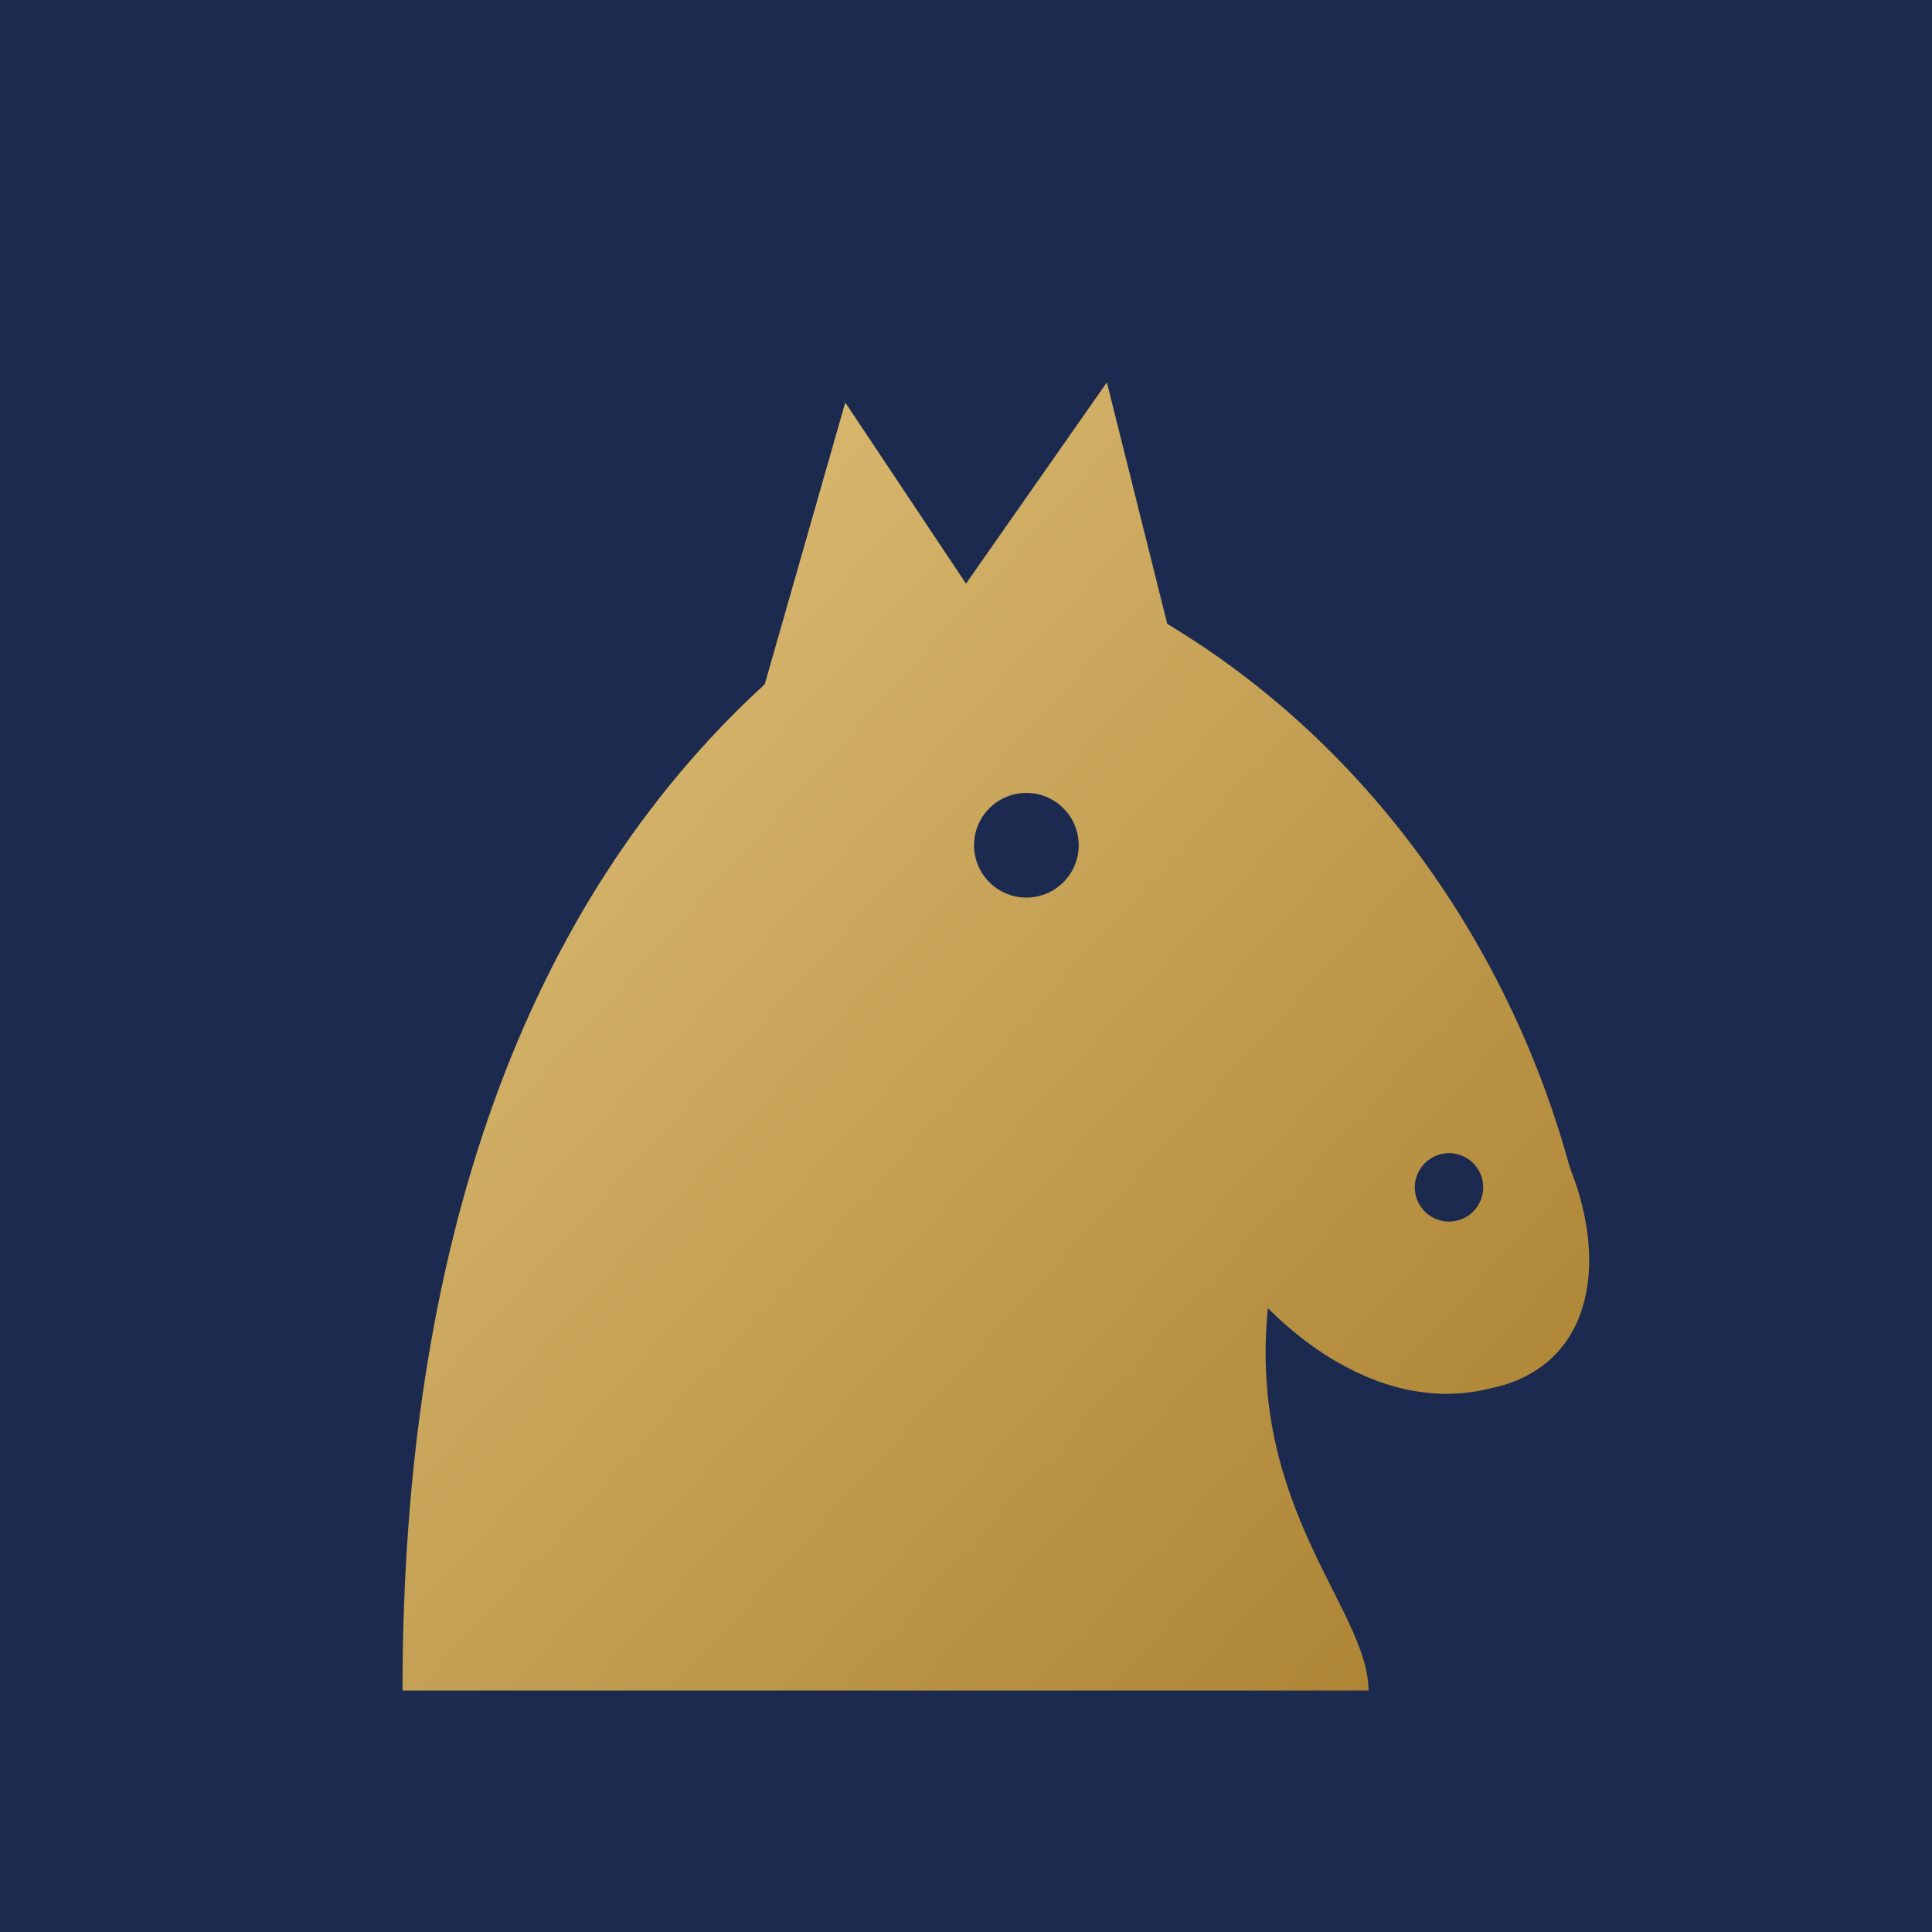
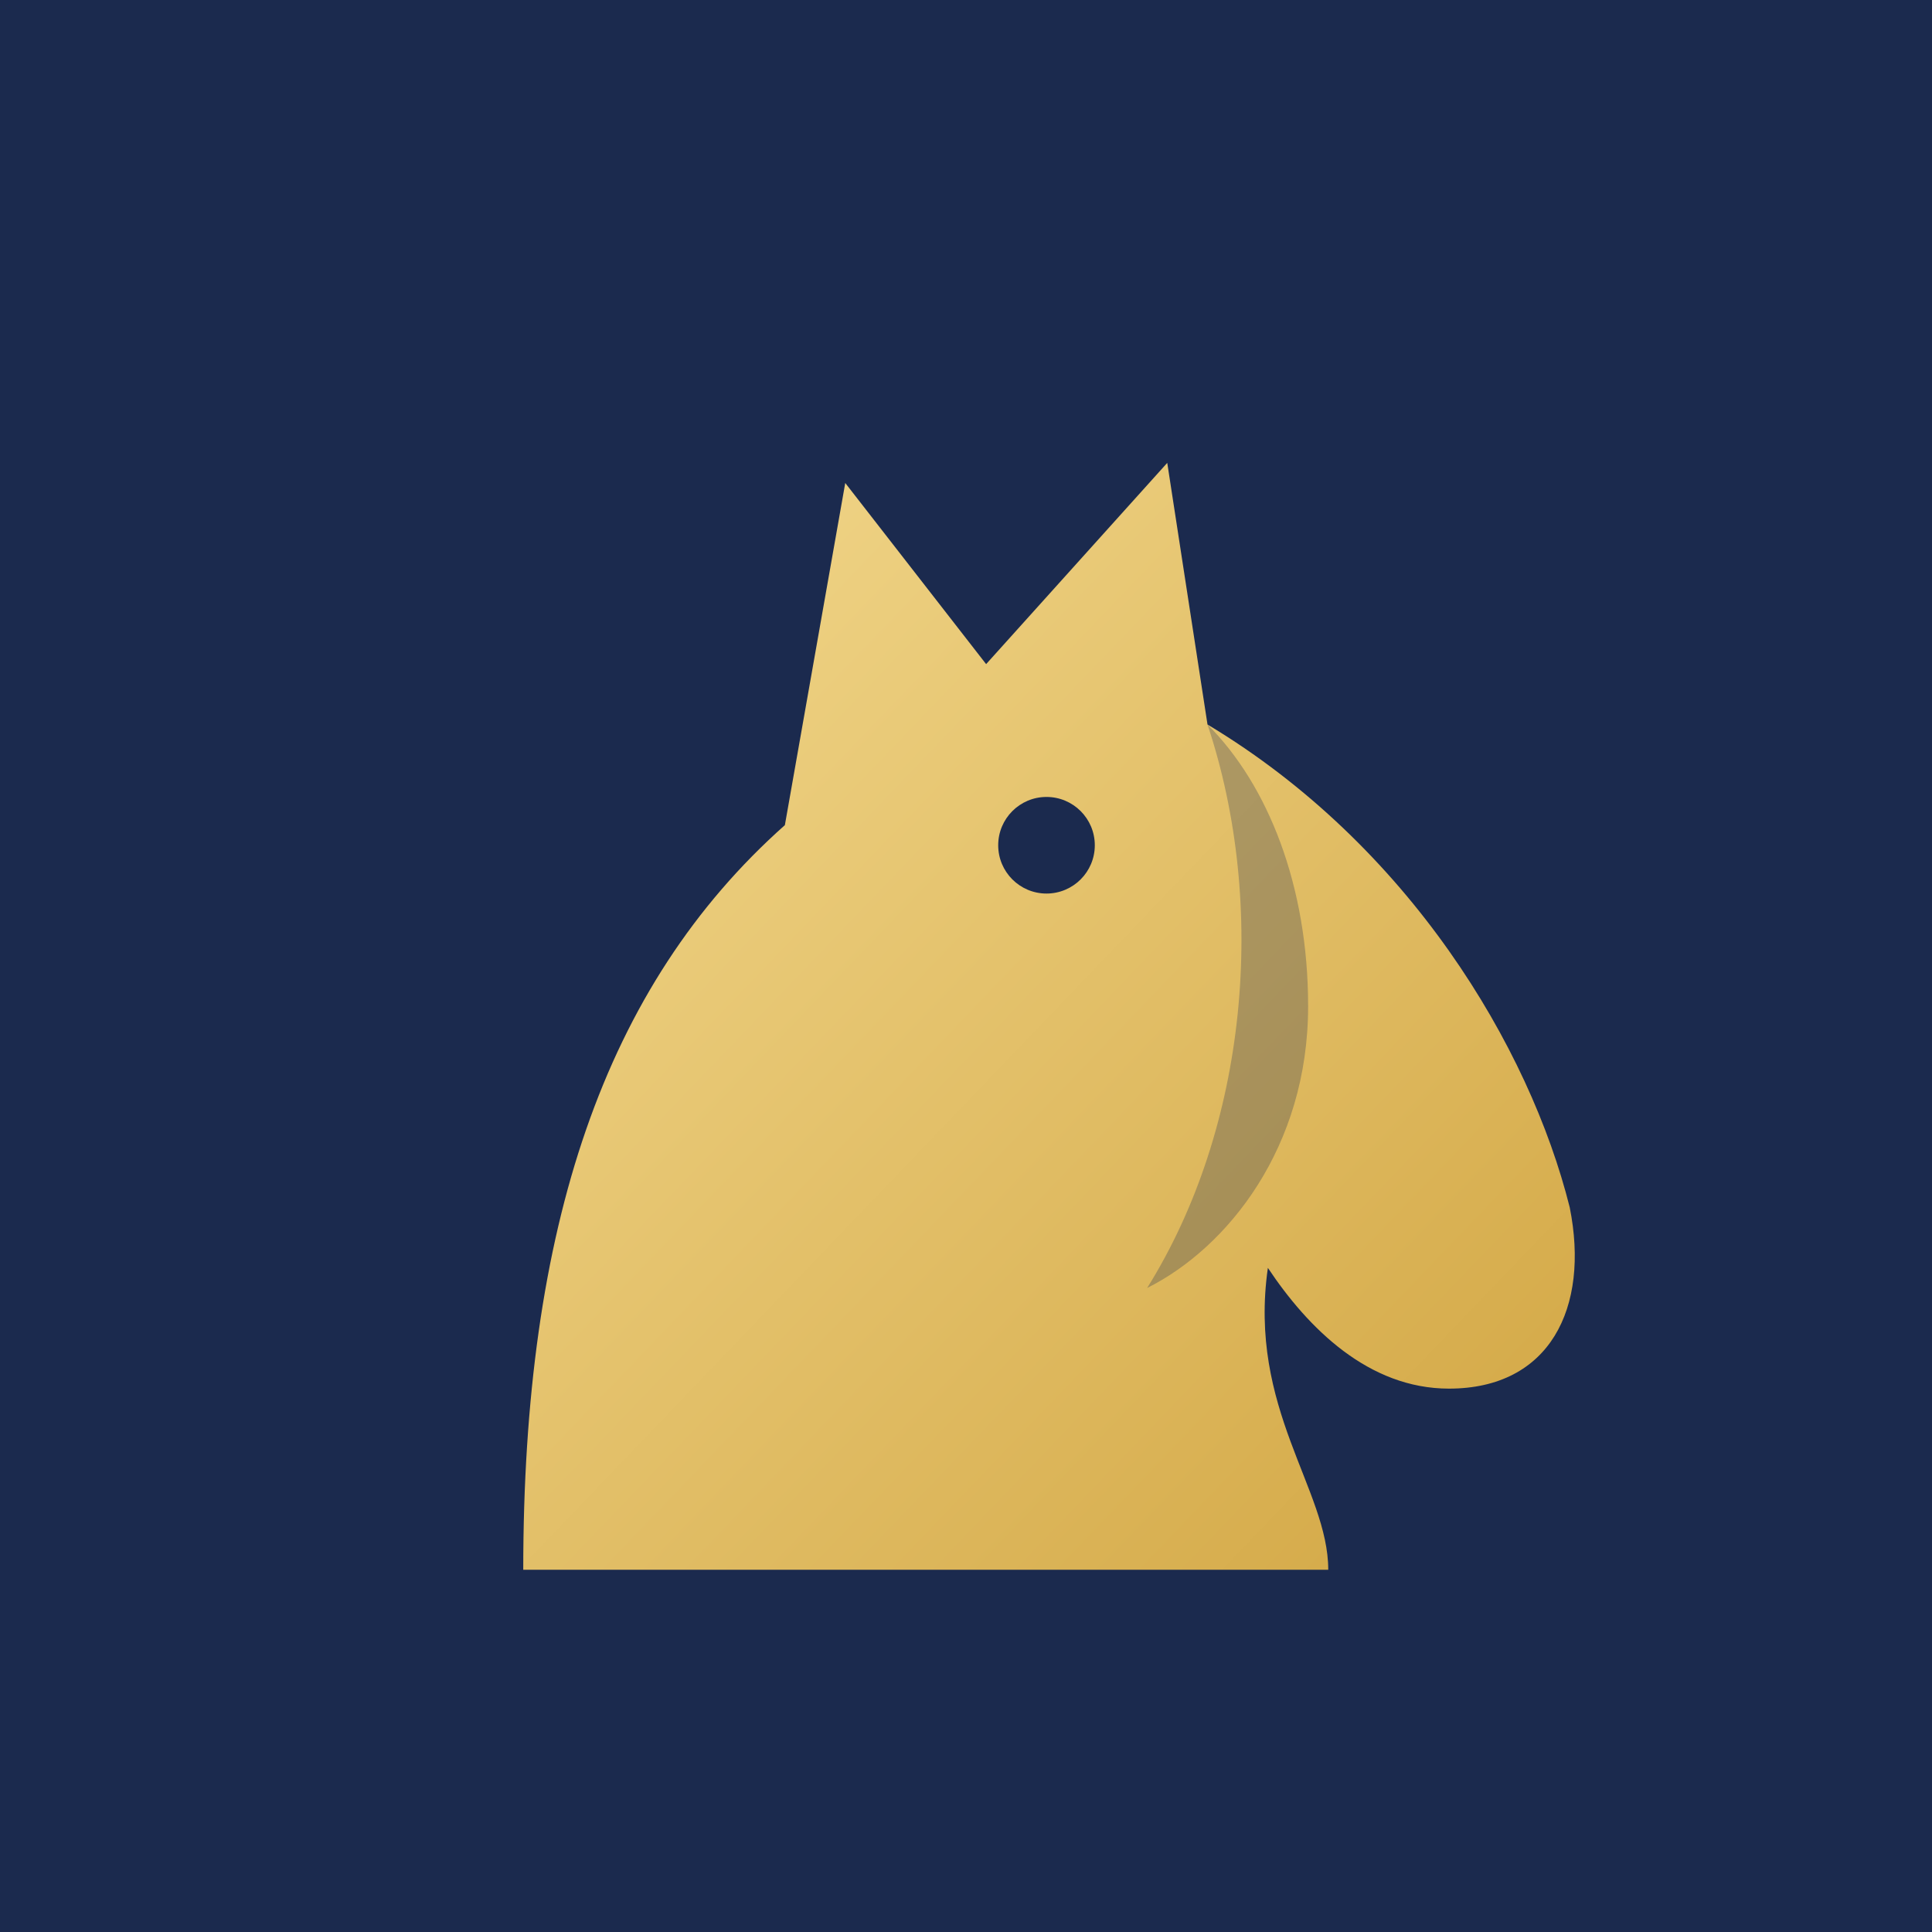
<svg xmlns="http://www.w3.org/2000/svg" viewBox="0 0 96 96" role="img" aria-label="Jinhua favicon">
  <defs>
    <linearGradient id="gold" x1="0" y1="0" x2="1" y2="1">
-       <stop offset="0" stop-color="#E2C27C" />
-       <stop offset="1" stop-color="#A87F2E" />
+       <stop offset="0" stop-color="#F3D98E" />
+       <stop offset="1" stop-color="#D2A643" />
    </linearGradient>
  </defs>
  <rect width="96" height="96" fill="#1B2A4E" />
-   <path fill="url(#gold)" d="M20 84 C20 62 26 45 38 34 L42 20 L48 29 L55 19 L58 31 C68 37 75 47 78 58 C80 63 79 68 74 69 C70 70 66 68 63 65 C62 75 68 80 68 84 Z" />
-   <circle cx="51" cy="42" r="2.6" fill="#1B2A4E" />
-   <circle cx="72" cy="59" r="1.7" fill="#1B2A4E" />
+   <path fill="url(#gold)" d="M26 78 C26 61 30 49 39 41 L42 24 L49 33 L58 23 L60 36 C70 42 76 52 78 60 C79 65 77 69 72 69 C68 69 65 66 63 63 C62 70 66 74 66 78 Z" />
+   <path fill="#1B2A4E" opacity=".28" d="M60 36 C63 45 62 56 57 64 C61 62 65 57 65 50 C65 44 63 39 60 36 Z" />
+   <circle cx="52" cy="42" r="2.4" fill="#1B2A4E" />
</svg>
